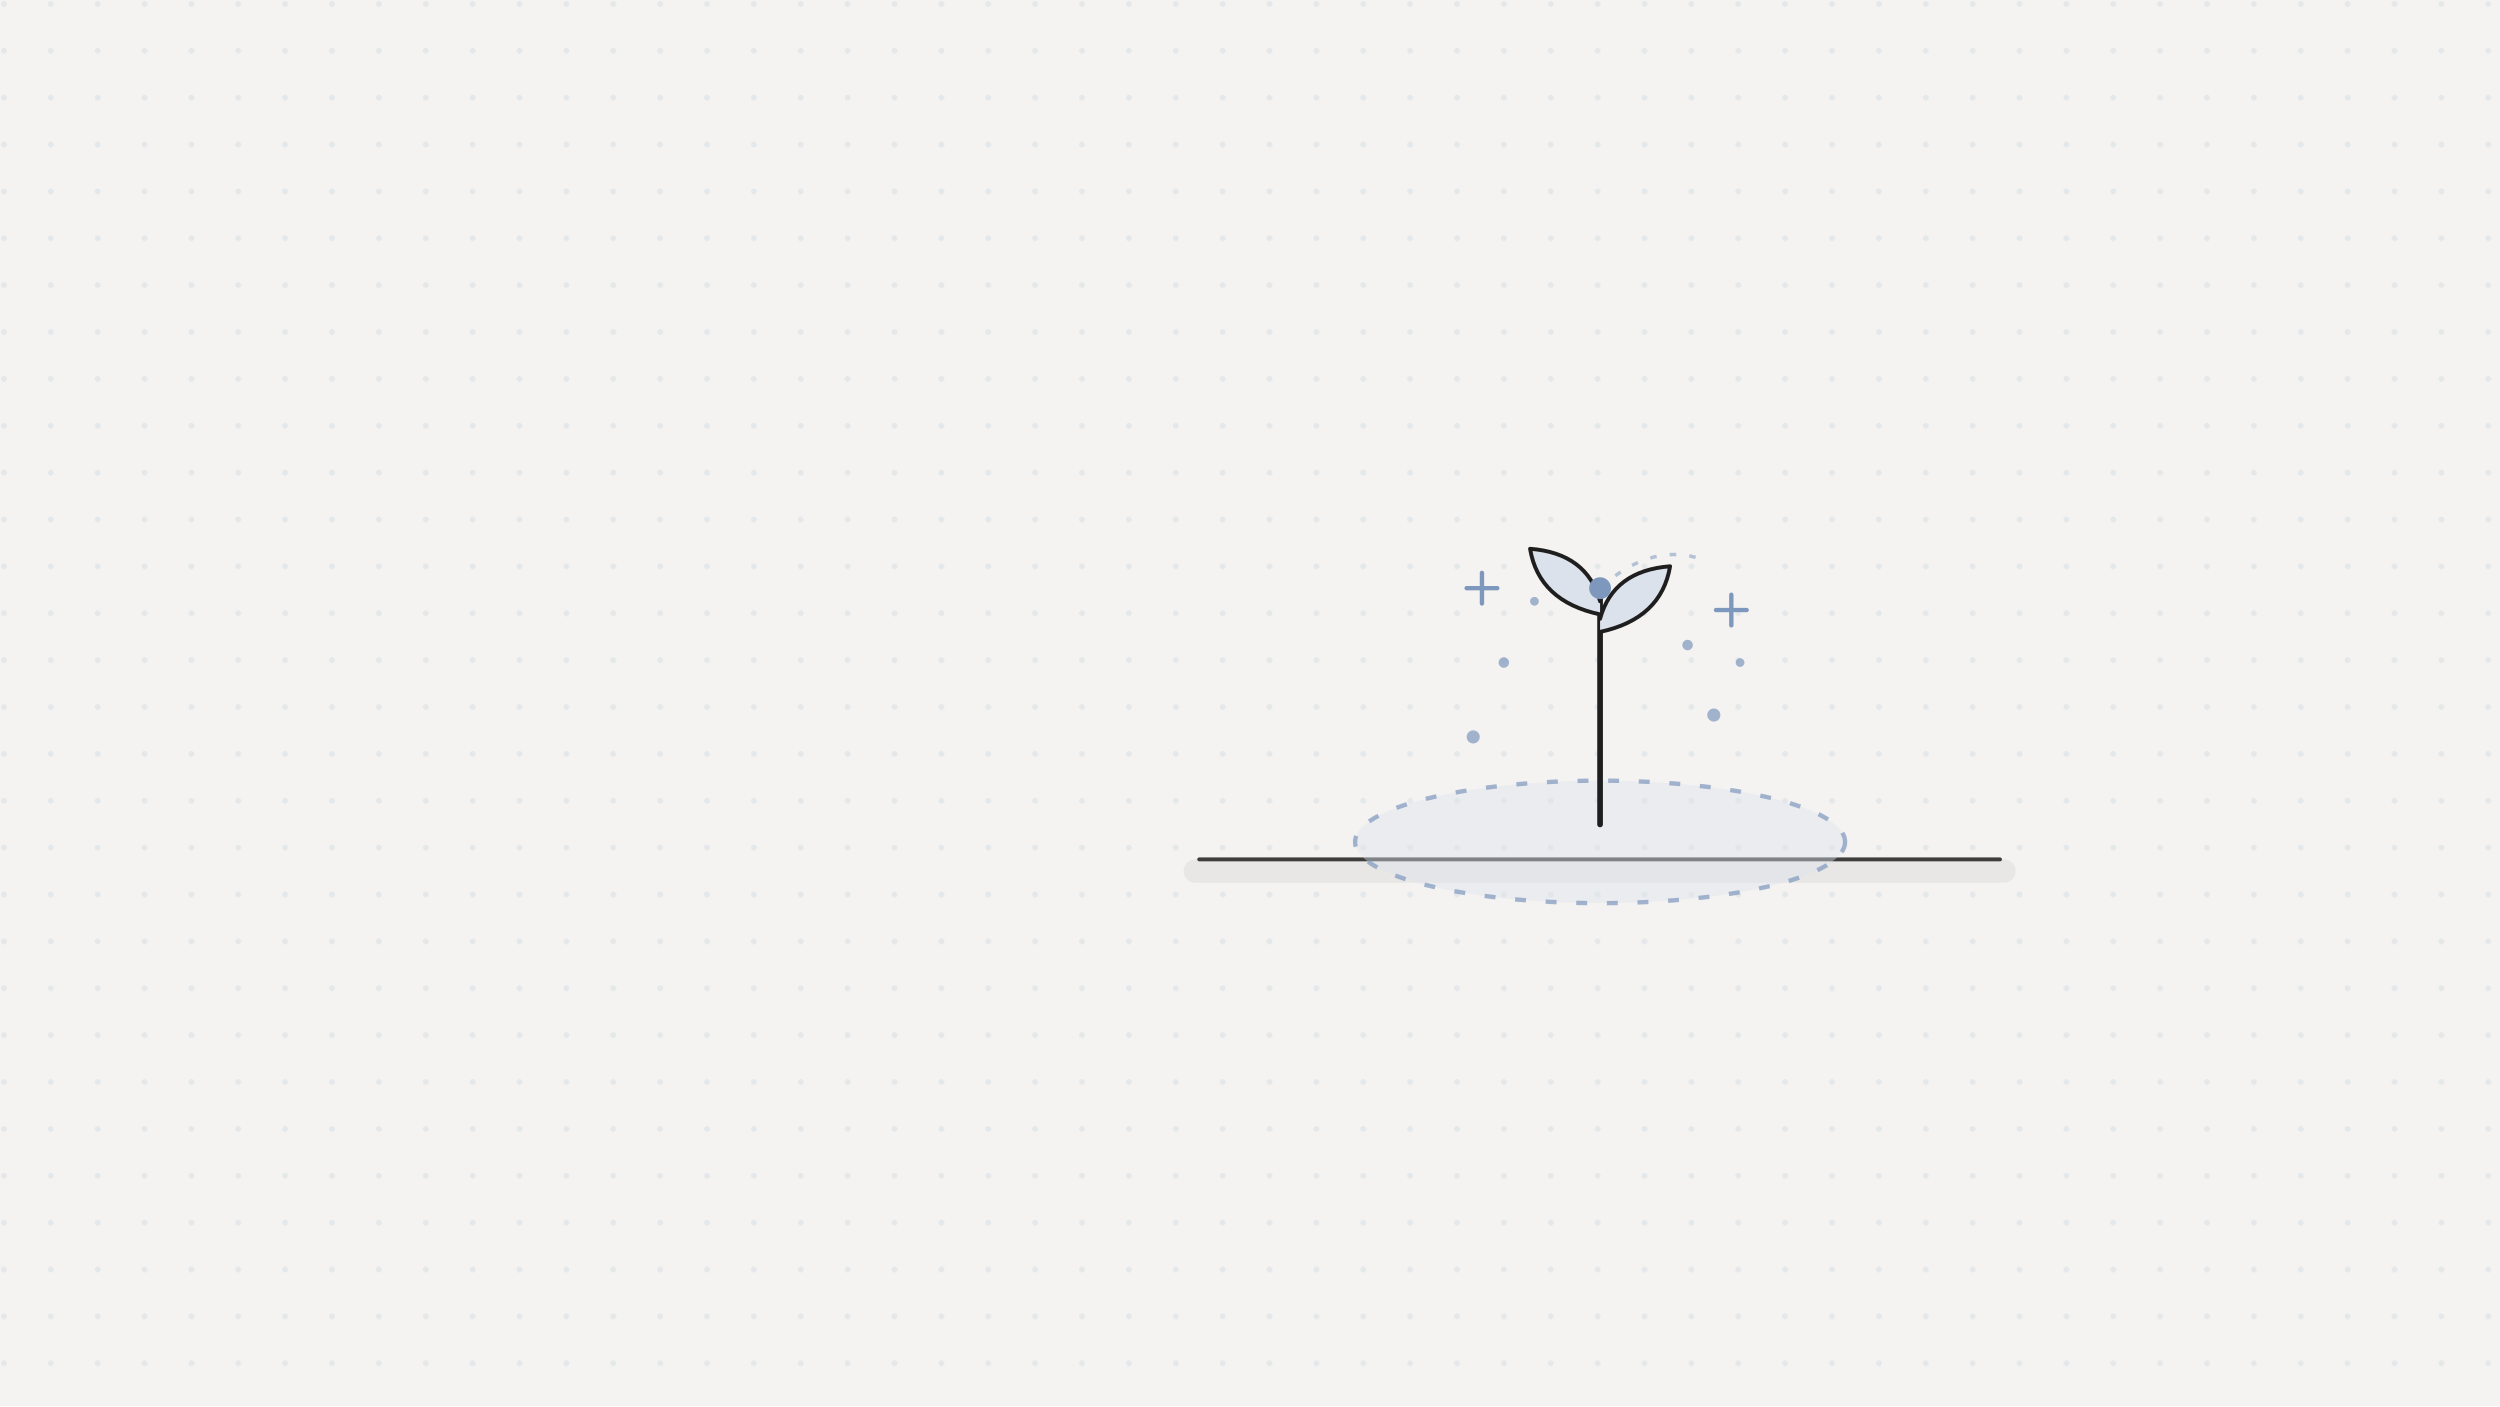
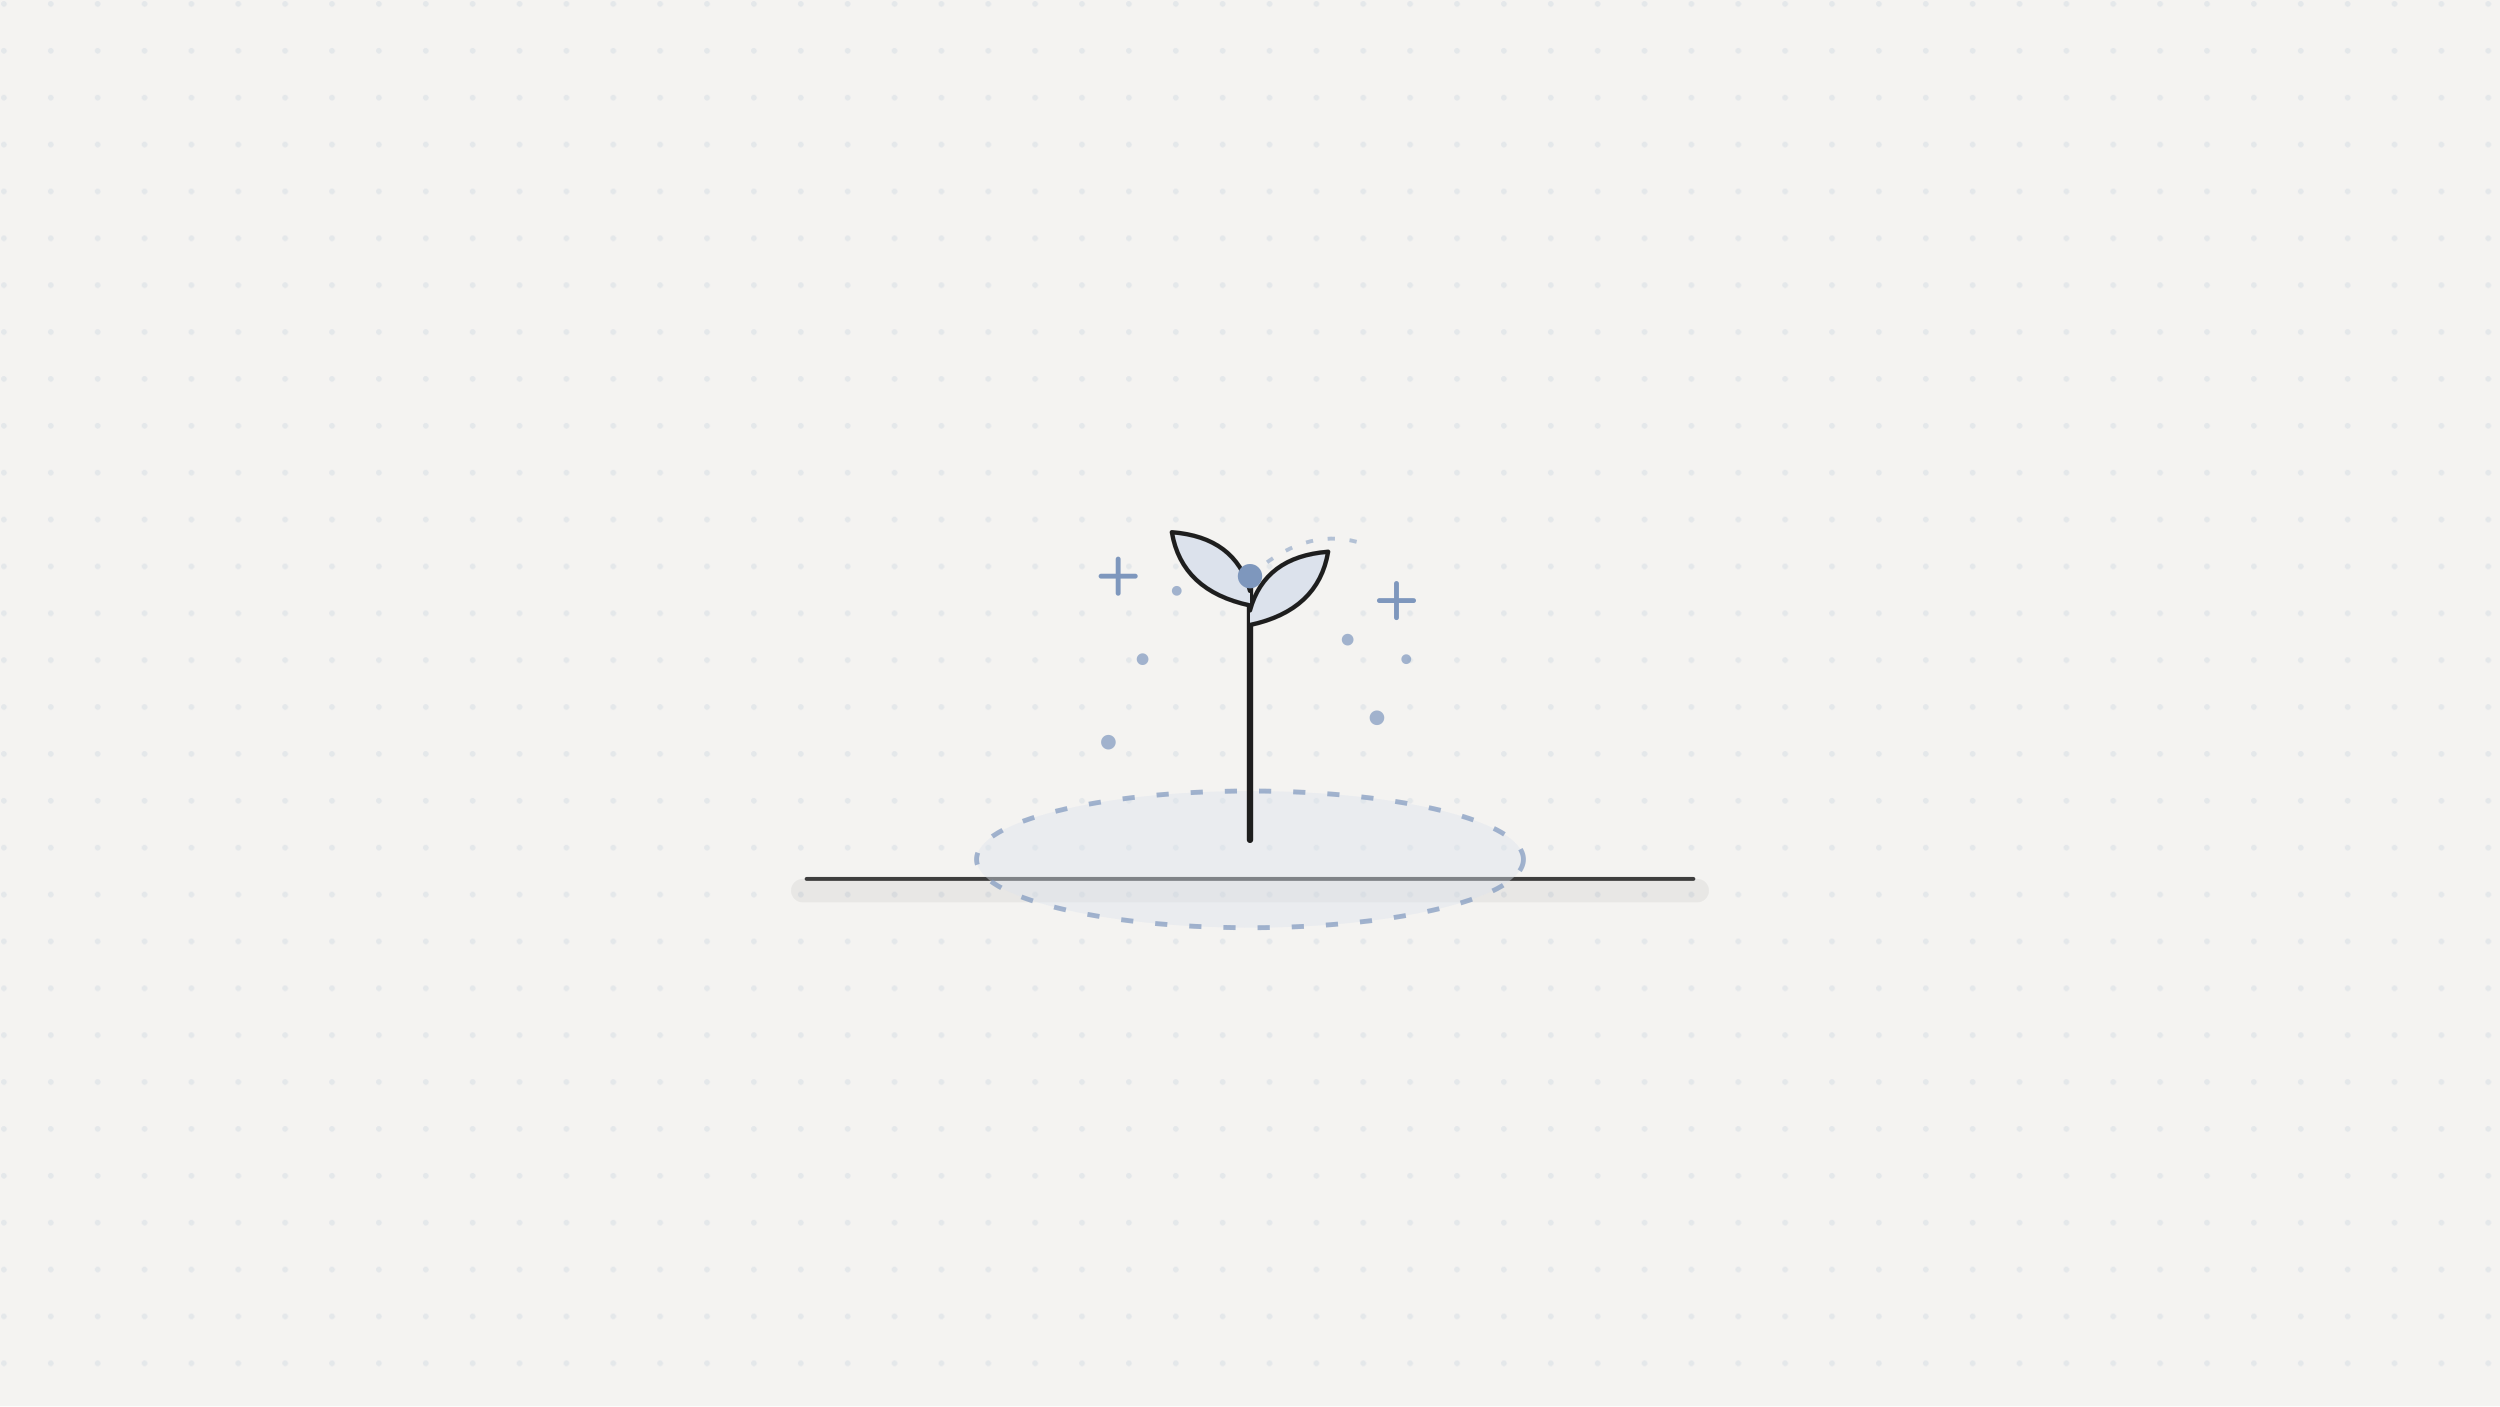
<svg xmlns="http://www.w3.org/2000/svg" viewBox="0 0 1280 720" width="1280" height="720" role="img">
  <defs>
    <pattern id="dots" width="24" height="24" patternUnits="userSpaceOnUse">
      <circle cx="2" cy="2" r="1.5" fill="#7E97BD" opacity="0.13" />
    </pattern>
  </defs>
  <rect x="0.0" y="0.0" width="1280.0" height="720.0" fill="#F4F3F1" stroke="none" stroke-width="0" opacity="1" />
  <rect x="0.0" y="0.0" width="1280.0" height="720.0" fill="url(#dots)" stroke="none" stroke-width="0" opacity="1" />
-   <rect x="606.0" y="440.0" width="426.0" height="12.0" rx="6" fill="#1E1E1E" stroke="none" stroke-width="0" opacity="0.06" />
-   <line x1="614.0" y1="440.0" x2="1024.0" y2="440.0" stroke="#1E1E1E" stroke-width="2" opacity="0.85" stroke-linecap="round" />
-   <g transform="translate(458.6,-104.3) scale(1.12)">
+   <rect x="405.0" y="450.0" width="470.0" height="12.0" rx="6" fill="#1E1E1E" stroke="none" stroke-width="0" opacity="0.06" />
+   <line x1="413.0" y1="450.0" x2="867.0" y2="450.0" stroke="#1E1E1E" stroke-width="2" opacity="0.85" stroke-linecap="round" />
+   <g transform="translate(237.5,-157.5) scale(1.25)">
    <ellipse cx="322" cy="478" rx="112" ry="28" fill="#DCE2EC" opacity="0.42" />
    <ellipse cx="322" cy="478" rx="112" ry="28" fill="none" stroke="#7E97BD" stroke-width="2" stroke-dasharray="5 9" opacity="0.7" />
    <path d="M 322 362 q 22 -20 44 -14" fill="none" stroke="#7E97BD" stroke-width="1.6" stroke-dasharray="3 6" opacity="0.55" />
    <line x1="322.0" y1="470.0" x2="322.0" y2="362.0" stroke="#1E1E1E" stroke-width="2.6" opacity="1" stroke-linecap="round" />
    <path d="M 322 374 q -28 -6 -32 -30 q 26 2 32 24" fill="#DCE2EC" stroke="#1E1E1E" stroke-width="1.8" opacity="1" stroke-linecap="round" stroke-linejoin="round" />
    <path d="M 322 382 q 28 -6 32 -30 q -26 2 -32 24" fill="#DCE2EC" stroke="#1E1E1E" stroke-width="1.8" opacity="1" stroke-linecap="round" stroke-linejoin="round" />
    <circle cx="322.0" cy="362.0" r="5.0" fill="#7E97BD" stroke="none" stroke-width="0" opacity="1" />
    <circle cx="264.0" cy="430.0" r="3.0" fill="#7E97BD" stroke="none" stroke-width="0" opacity="0.7" />
    <circle cx="278.0" cy="396.0" r="2.4" fill="#7E97BD" stroke="none" stroke-width="0" opacity="0.7" />
    <circle cx="292.0" cy="368.0" r="2.0" fill="#7E97BD" stroke="none" stroke-width="0" opacity="0.7" />
    <circle cx="374.0" cy="420.0" r="3.0" fill="#7E97BD" stroke="none" stroke-width="0" opacity="0.7" />
    <circle cx="362.0" cy="388.0" r="2.4" fill="#7E97BD" stroke="none" stroke-width="0" opacity="0.7" />
    <circle cx="386.0" cy="396.0" r="2.0" fill="#7E97BD" stroke="none" stroke-width="0" opacity="0.7" />
    <line x1="261.0" y1="362.0" x2="275.0" y2="362.0" stroke="#7E97BD" stroke-width="2" opacity="1" stroke-linecap="round" />
    <line x1="268.0" y1="355.0" x2="268.0" y2="369.0" stroke="#7E97BD" stroke-width="2" opacity="1" stroke-linecap="round" />
    <line x1="375.0" y1="372.0" x2="389.0" y2="372.0" stroke="#7E97BD" stroke-width="2" opacity="1" stroke-linecap="round" />
    <line x1="382.0" y1="365.0" x2="382.0" y2="379.0" stroke="#7E97BD" stroke-width="2" opacity="1" stroke-linecap="round" />
  </g>
</svg>
